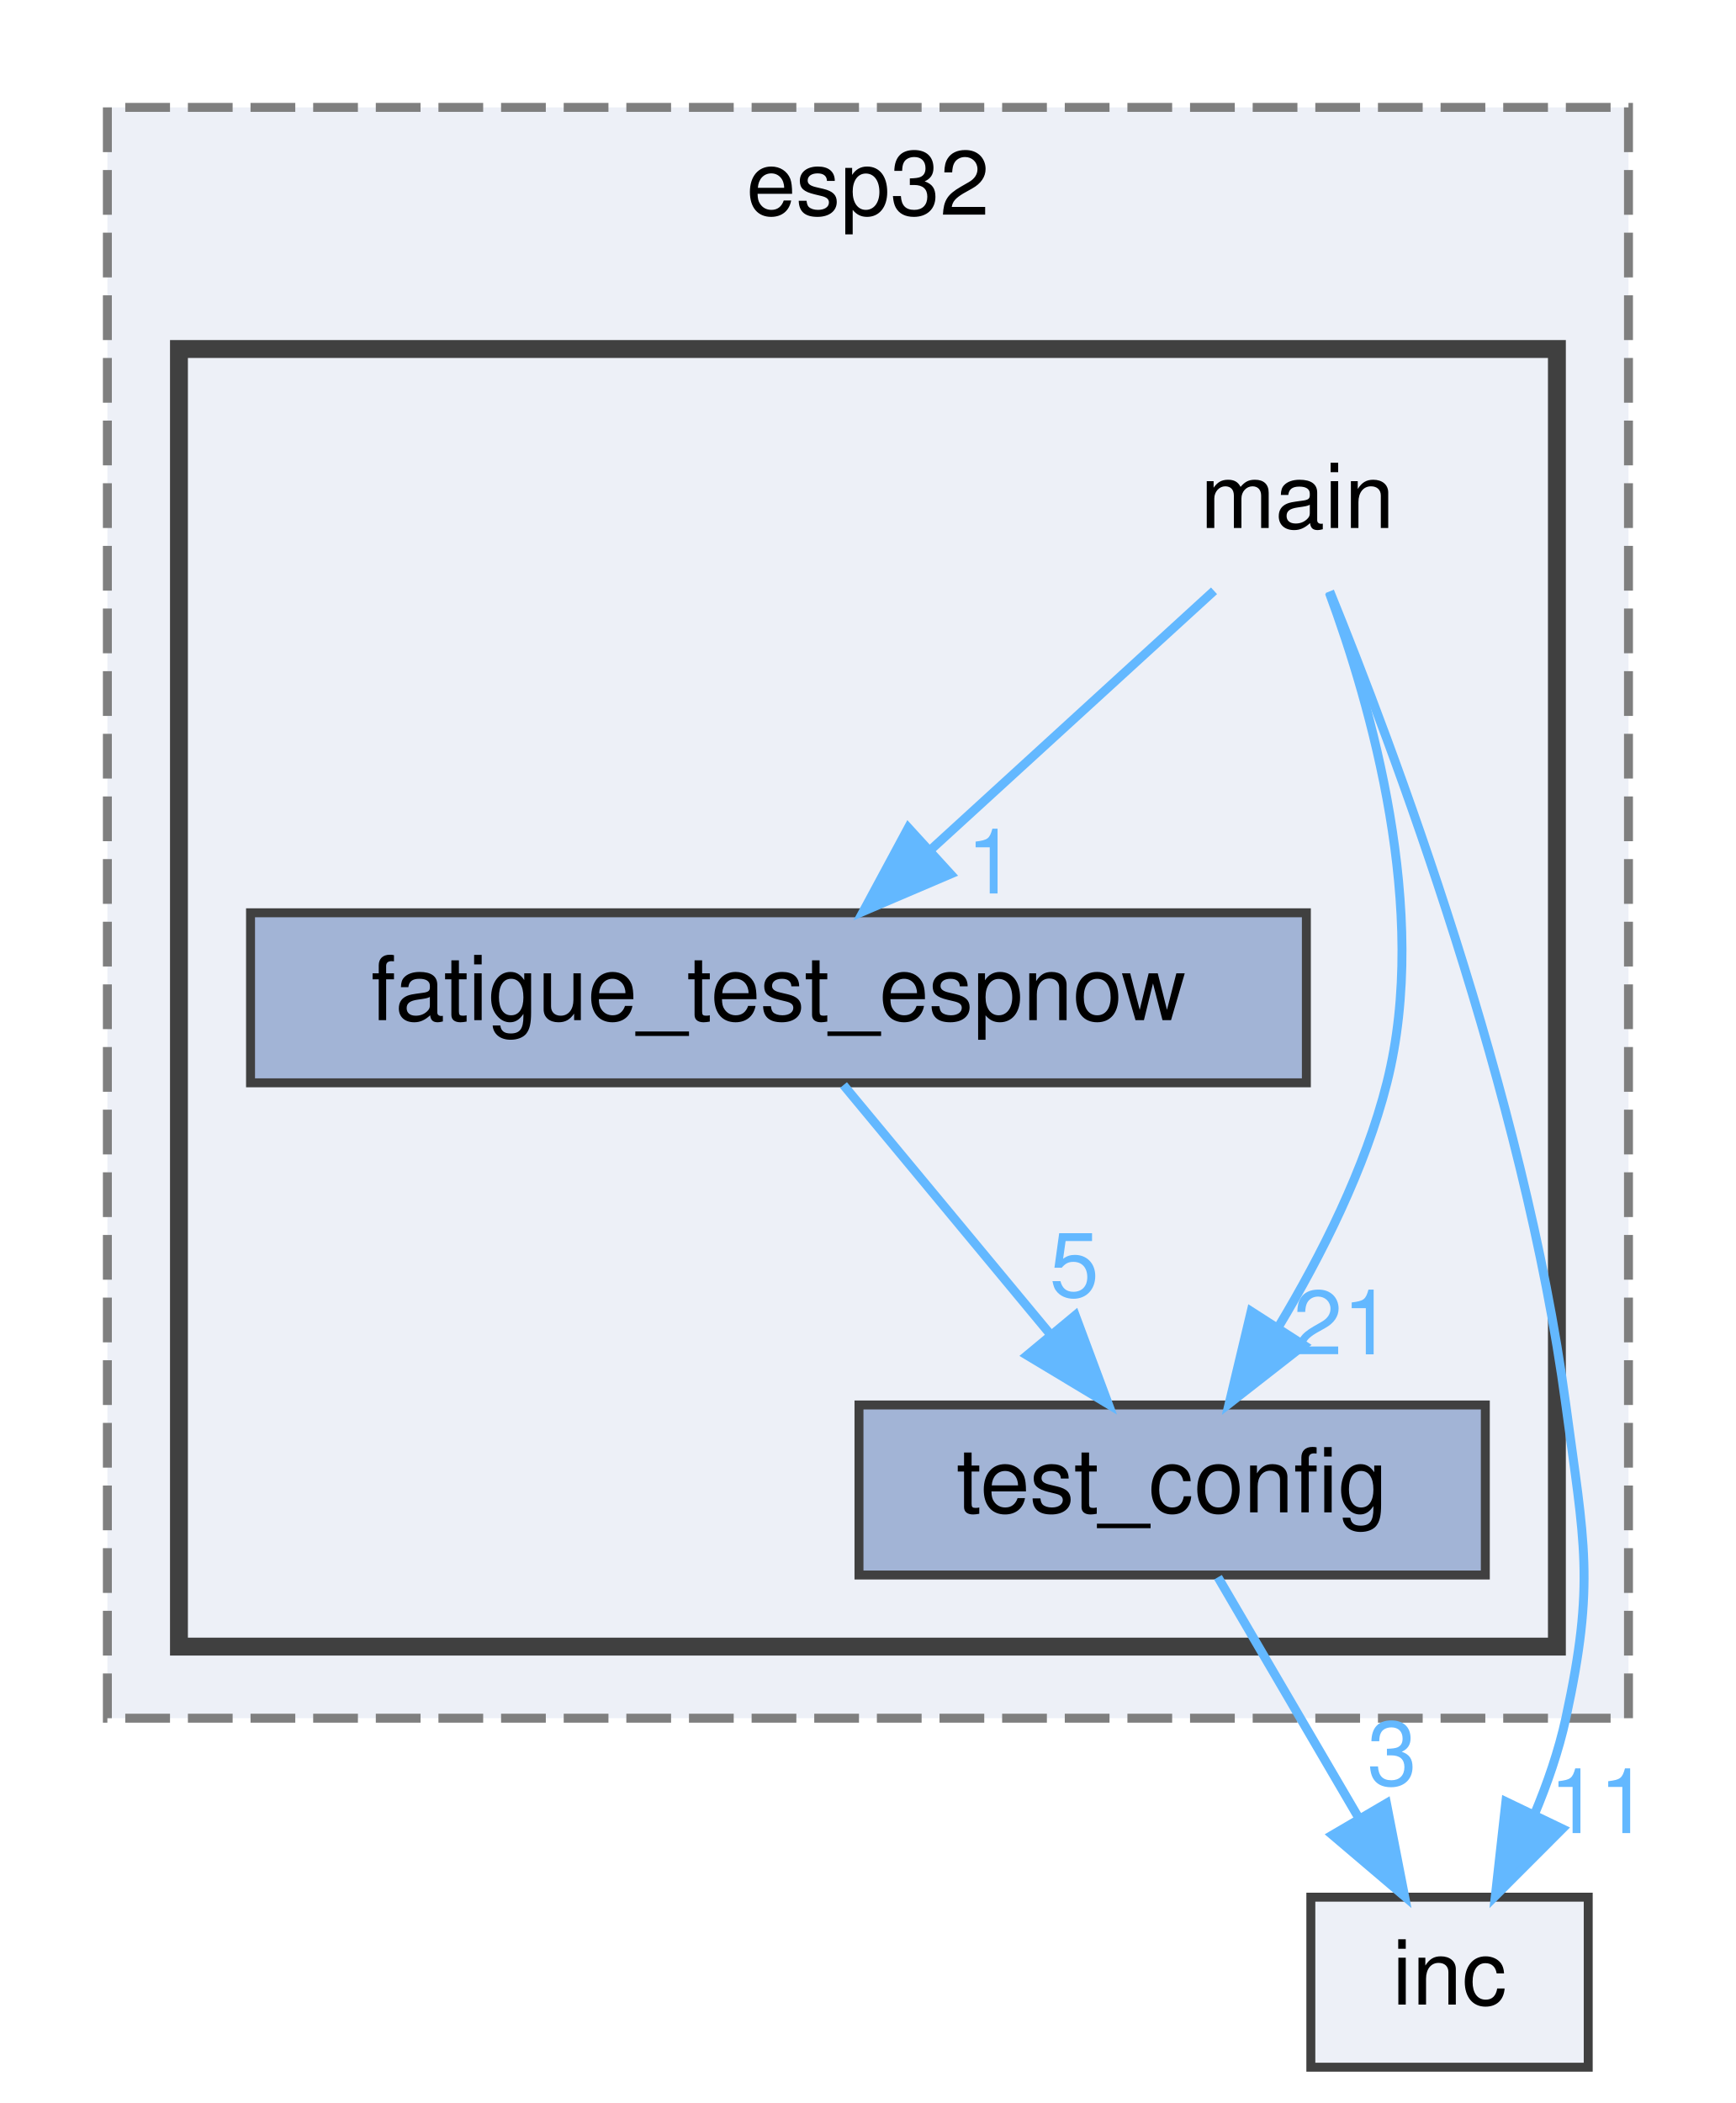
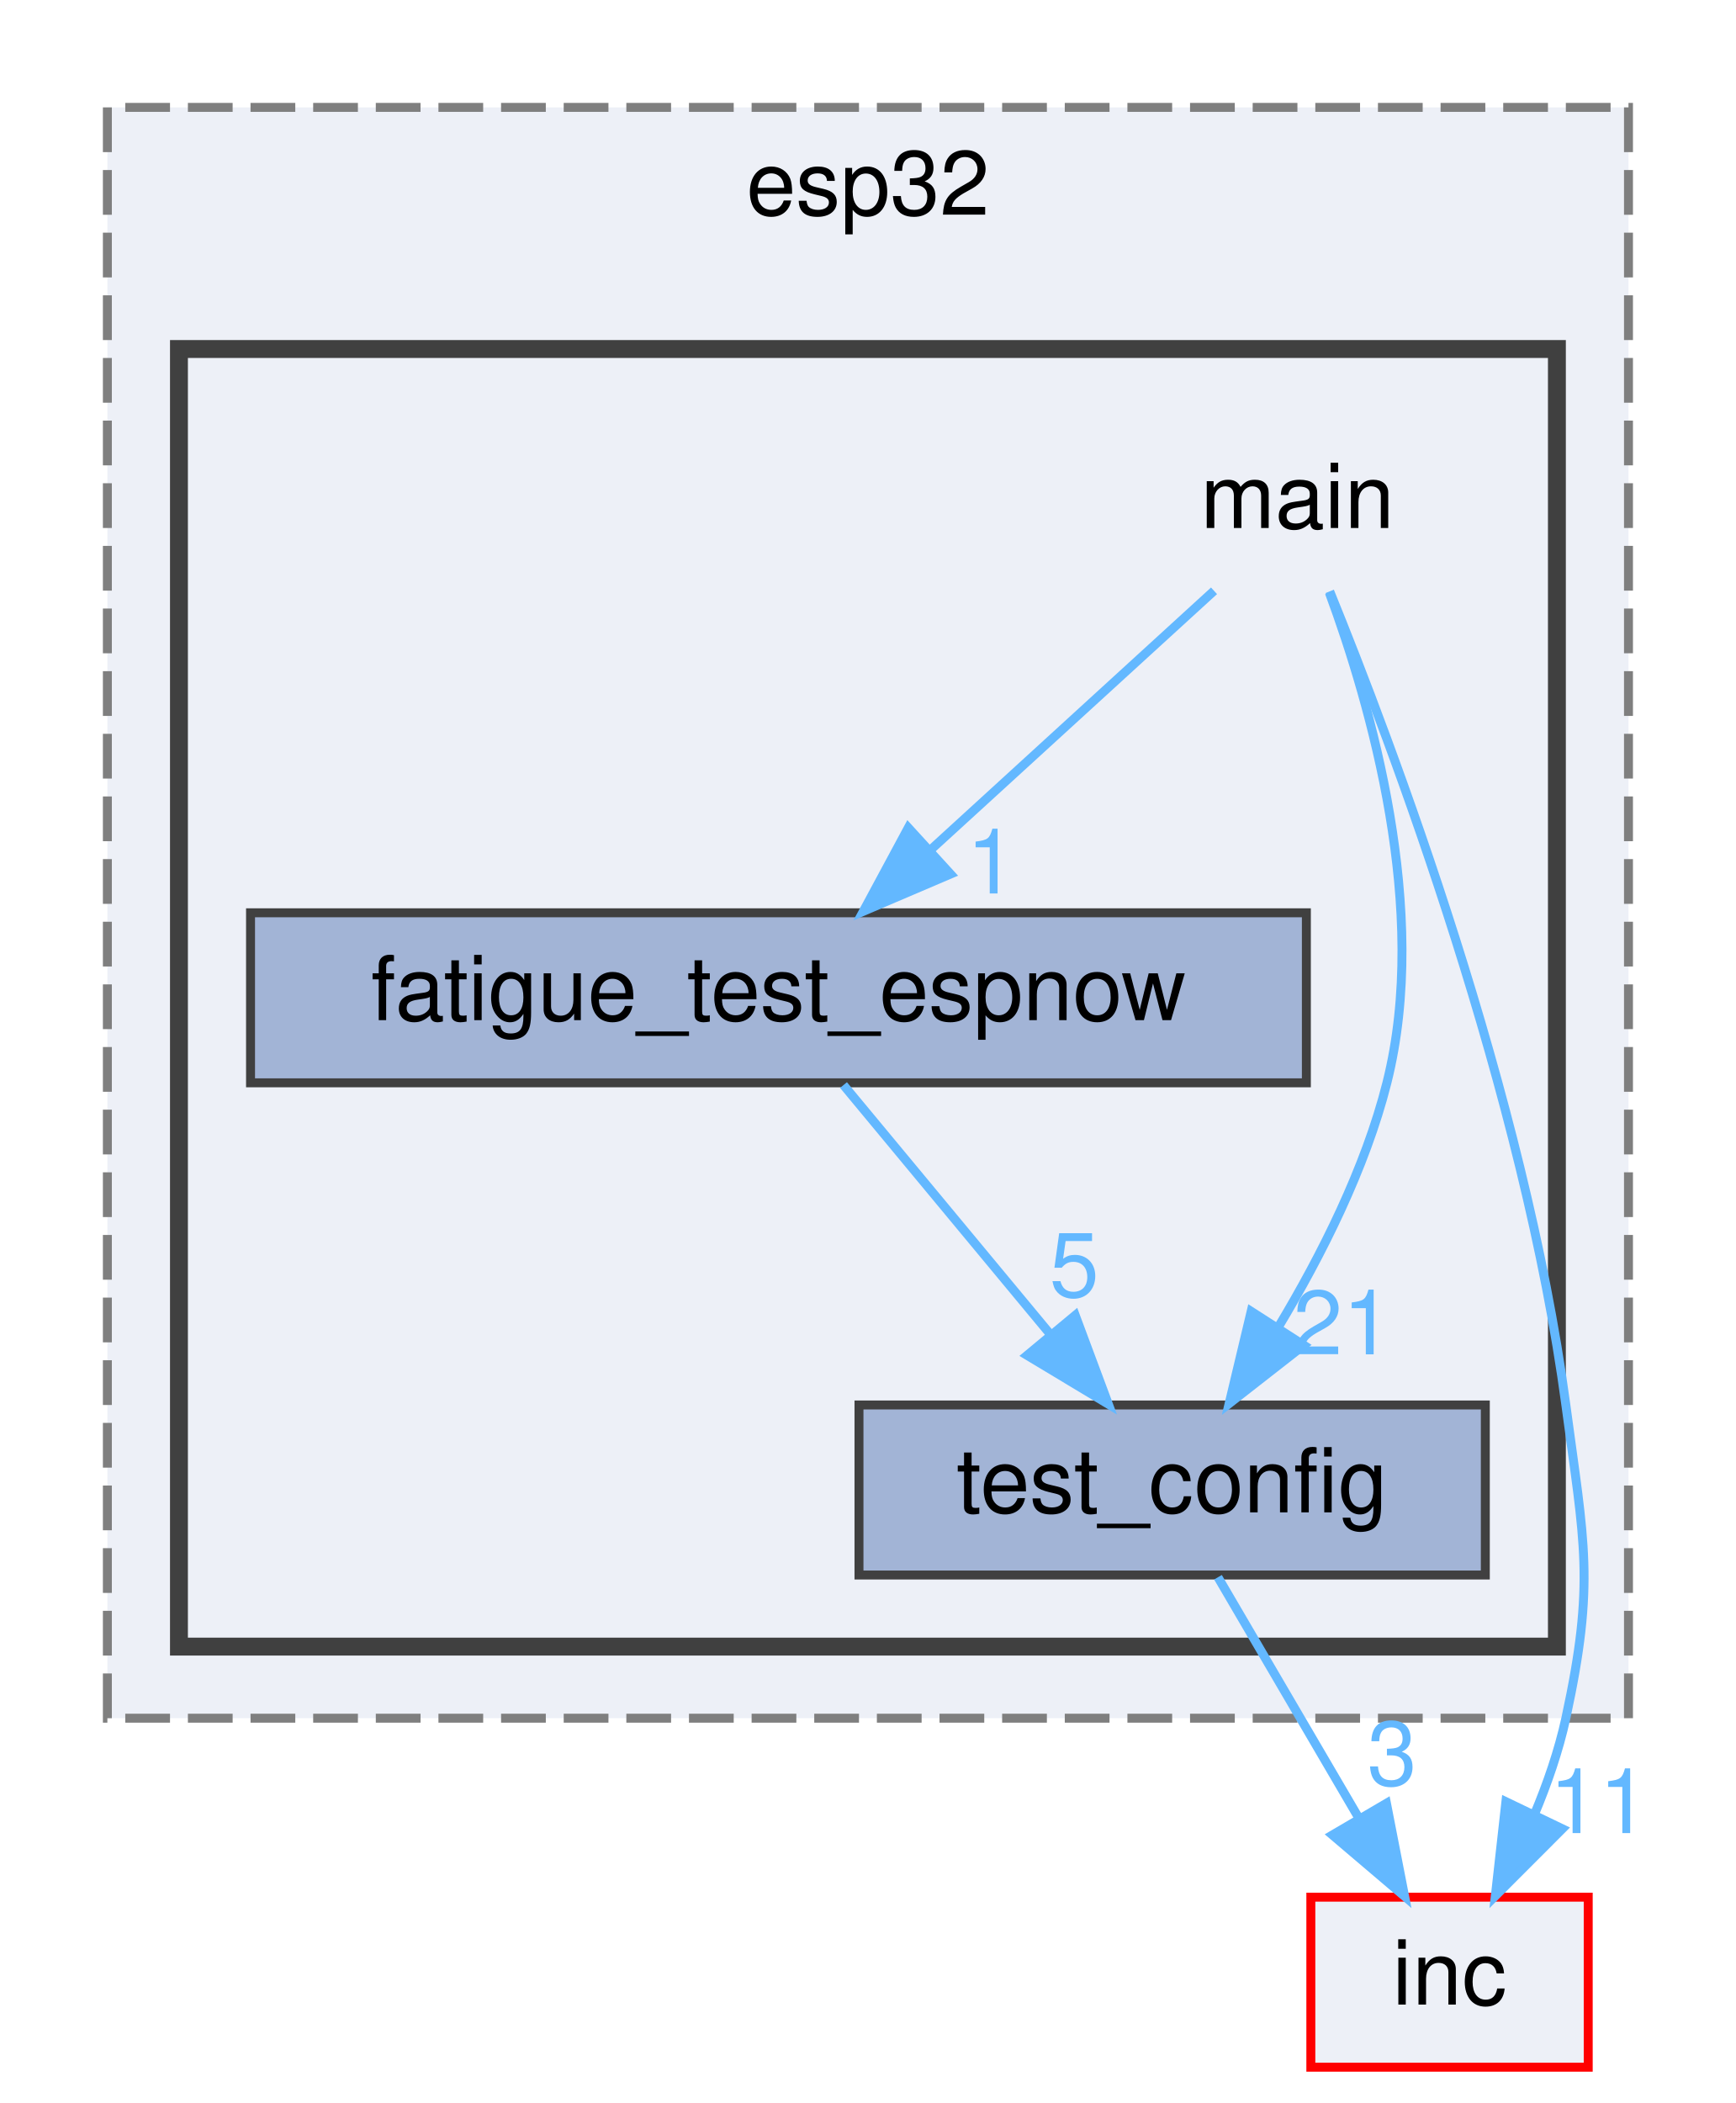
<svg xmlns="http://www.w3.org/2000/svg" xmlns:xlink="http://www.w3.org/1999/xlink" width="194pt" height="235pt" viewBox="0.00 0.00 194.00 235.00">
  <g id="graph0" class="graph" transform="scale(1 1) rotate(0) translate(4 231)">
    <g id="clust1" class="cluster">
      <g id="a_clust1">
        <a xlink:href="dir_74be4f6a8c360206df72b1bb4057fb39.html" target="_top" xlink:title="esp32">
          <polygon fill="#edf0f7" stroke="#7f7f7f" stroke-dasharray="5,2" points="8,-39 8,-219 178,-219 178,-39 8,-39" />
          <text text-anchor="middle" x="93" y="-207" font-family="Helvetica,sans-Serif" font-size="10.00">esp32</text>
        </a>
      </g>
    </g>
    <g id="clust2" class="cluster">
      <g id="a_clust2">
        <a xlink:href="dir_7751913d9073a449937b5bcfd50bf3a6.html" target="_top">
          <polygon fill="#edf0f7" stroke="#404040" stroke-width="2" points="16,-47 16,-192 170,-192 170,-47 16,-47" />
        </a>
      </g>
    </g>
    <g id="node1" class="node">
      <text text-anchor="middle" x="141" y="-172" font-family="Helvetica,sans-Serif" font-size="10.00">main</text>
    </g>
    <g id="node2" class="node">
      <g id="a_node2">
        <a xlink:href="dir_36fc923c521dded1382db70d01a46d15.html" target="_top" xlink:title="fatigue_test_espnow">
          <polygon fill="#a2b4d6" stroke="#404040" points="142,-129 24,-129 24,-110 142,-110 142,-129" />
          <text text-anchor="middle" x="83" y="-117" font-family="Helvetica,sans-Serif" font-size="10.00">fatigue_test_espnow</text>
        </a>
      </g>
    </g>
    <g id="edge1" class="edge">
      <g id="a_edge1">
-         <a xlink:href="dir_000004_000002.html" target="_top">
+         <a xlink:href="dir_000005_000002.html" target="_top">
          <path fill="none" stroke="#63b8ff" d="M131.68,-164.98C123.19,-157.23 110.44,-145.58 100.12,-136.14" />
          <polygon fill="#63b8ff" stroke="#63b8ff" points="102.23,-133.33 92.49,-129.17 97.51,-138.5 102.23,-133.33" />
        </a>
      </g>
      <g id="a_edge1-headlabel">
-         <a xlink:href="dir_000004_000002.html" target="_top" xlink:title="1">
+         <a xlink:href="dir_000005_000002.html" target="_top" xlink:title="1">
          <text text-anchor="middle" x="106.8" y="-131.16" font-family="Helvetica,sans-Serif" font-size="10.00" fill="#63b8ff">1</text>
        </a>
      </g>
    </g>
    <g id="node3" class="node">
      <g id="a_node3">
        <a xlink:href="dir_e3ce3dae7ef92f91e56ef83ca58a791e.html" target="_top" xlink:title="test_config">
          <polygon fill="#a2b4d6" stroke="#404040" points="162,-74 92,-74 92,-55 162,-55 162,-74" />
          <text text-anchor="middle" x="127" y="-62" font-family="Helvetica,sans-Serif" font-size="10.00">test_config</text>
        </a>
      </g>
    </g>
    <g id="edge3" class="edge">
      <g id="a_edge3">
-         <a xlink:href="dir_000004_000006.html" target="_top">
+         <a xlink:href="dir_000005_000008.html" target="_top">
          <path fill="none" stroke="#63b8ff" d="M144.57,-164.77C149.13,-152.44 155.86,-129.26 151,-110 148.59,-100.44 143.67,-90.7 138.91,-82.78" />
          <polygon fill="#63b8ff" stroke="#63b8ff" points="141.72,-80.68 133.37,-74.16 135.83,-84.46 141.72,-80.68" />
        </a>
      </g>
      <g id="a_edge3-headlabel">
-         <a xlink:href="dir_000004_000006.html" target="_top" xlink:title="21">
+         <a xlink:href="dir_000005_000008.html" target="_top" xlink:title="21">
          <text text-anchor="middle" x="146.05" y="-79.66" font-family="Helvetica,sans-Serif" font-size="10.00" fill="#63b8ff">21</text>
        </a>
      </g>
    </g>
    <g id="node4" class="node">
      <g id="a_node4">
        <a xlink:href="dir_bfccd401955b95cf8c75461437045ac0.html" target="_top" xlink:title="inc">
-           <polygon fill="#edf0f7" stroke="#404040" points="173.5,-19 142.5,-19 142.5,0 173.5,0 173.5,-19" />
+           <polygon fill="#edf0f7" stroke="red" points="173.5,-19 142.5,-19 142.5,0 173.5,0 173.5,-19" />
          <text text-anchor="middle" x="158" y="-7" font-family="Helvetica,sans-Serif" font-size="10.00">inc</text>
        </a>
      </g>
    </g>
    <g id="edge2" class="edge">
      <g id="a_edge2">
-         <a xlink:href="dir_000004_000003.html" target="_top">
+         <a xlink:href="dir_000005_000004.html" target="_top">
          <path fill="none" stroke="#63b8ff" d="M144.61,-164.92C151.52,-147.95 166.35,-108.69 171,-74 173.06,-58.58 174.3,-54.2 171,-39 170.21,-35.38 168.93,-31.67 167.46,-28.18" />
          <polygon fill="#63b8ff" stroke="#63b8ff" points="170.61,-26.64 163.12,-19.14 164.3,-29.67 170.61,-26.64" />
        </a>
      </g>
      <g id="a_edge2-headlabel">
-         <a xlink:href="dir_000004_000003.html" target="_top" xlink:title="11">
+         <a xlink:href="dir_000005_000004.html" target="_top" xlink:title="11">
          <text text-anchor="middle" x="174.72" y="-26.16" font-family="Helvetica,sans-Serif" font-size="10.00" fill="#63b8ff">11</text>
        </a>
      </g>
    </g>
    <g id="edge4" class="edge">
      <g id="a_edge4">
-         <a xlink:href="dir_000002_000006.html" target="_top">
+         <a xlink:href="dir_000002_000008.html" target="_top">
          <path fill="none" stroke="#63b8ff" d="M90.27,-109.75C96.54,-102.18 105.79,-91.05 113.43,-81.84" />
          <polygon fill="#63b8ff" stroke="#63b8ff" points="116.17,-84.02 119.87,-74.09 110.79,-79.55 116.17,-84.02" />
        </a>
      </g>
      <g id="a_edge4-headlabel">
-         <a xlink:href="dir_000002_000006.html" target="_top" xlink:title="5">
+         <a xlink:href="dir_000002_000008.html" target="_top" xlink:title="5">
          <text text-anchor="middle" x="116.06" y="-86.1" font-family="Helvetica,sans-Serif" font-size="10.00" fill="#63b8ff">5</text>
        </a>
      </g>
    </g>
    <g id="edge5" class="edge">
      <g id="a_edge5">
-         <a xlink:href="dir_000006_000003.html" target="_top">
+         <a xlink:href="dir_000008_000004.html" target="_top">
          <path fill="none" stroke="#63b8ff" d="M132.12,-54.75C136.36,-47.49 142.53,-36.95 147.78,-27.98" />
          <polygon fill="#63b8ff" stroke="#63b8ff" points="150.95,-29.49 152.98,-19.09 144.91,-25.95 150.95,-29.49" />
        </a>
      </g>
      <g id="a_edge5-headlabel">
-         <a xlink:href="dir_000006_000003.html" target="_top" xlink:title="3">
+         <a xlink:href="dir_000008_000004.html" target="_top" xlink:title="3">
          <text text-anchor="middle" x="151.58" y="-31.52" font-family="Helvetica,sans-Serif" font-size="10.00" fill="#63b8ff">3</text>
        </a>
      </g>
    </g>
  </g>
</svg>
